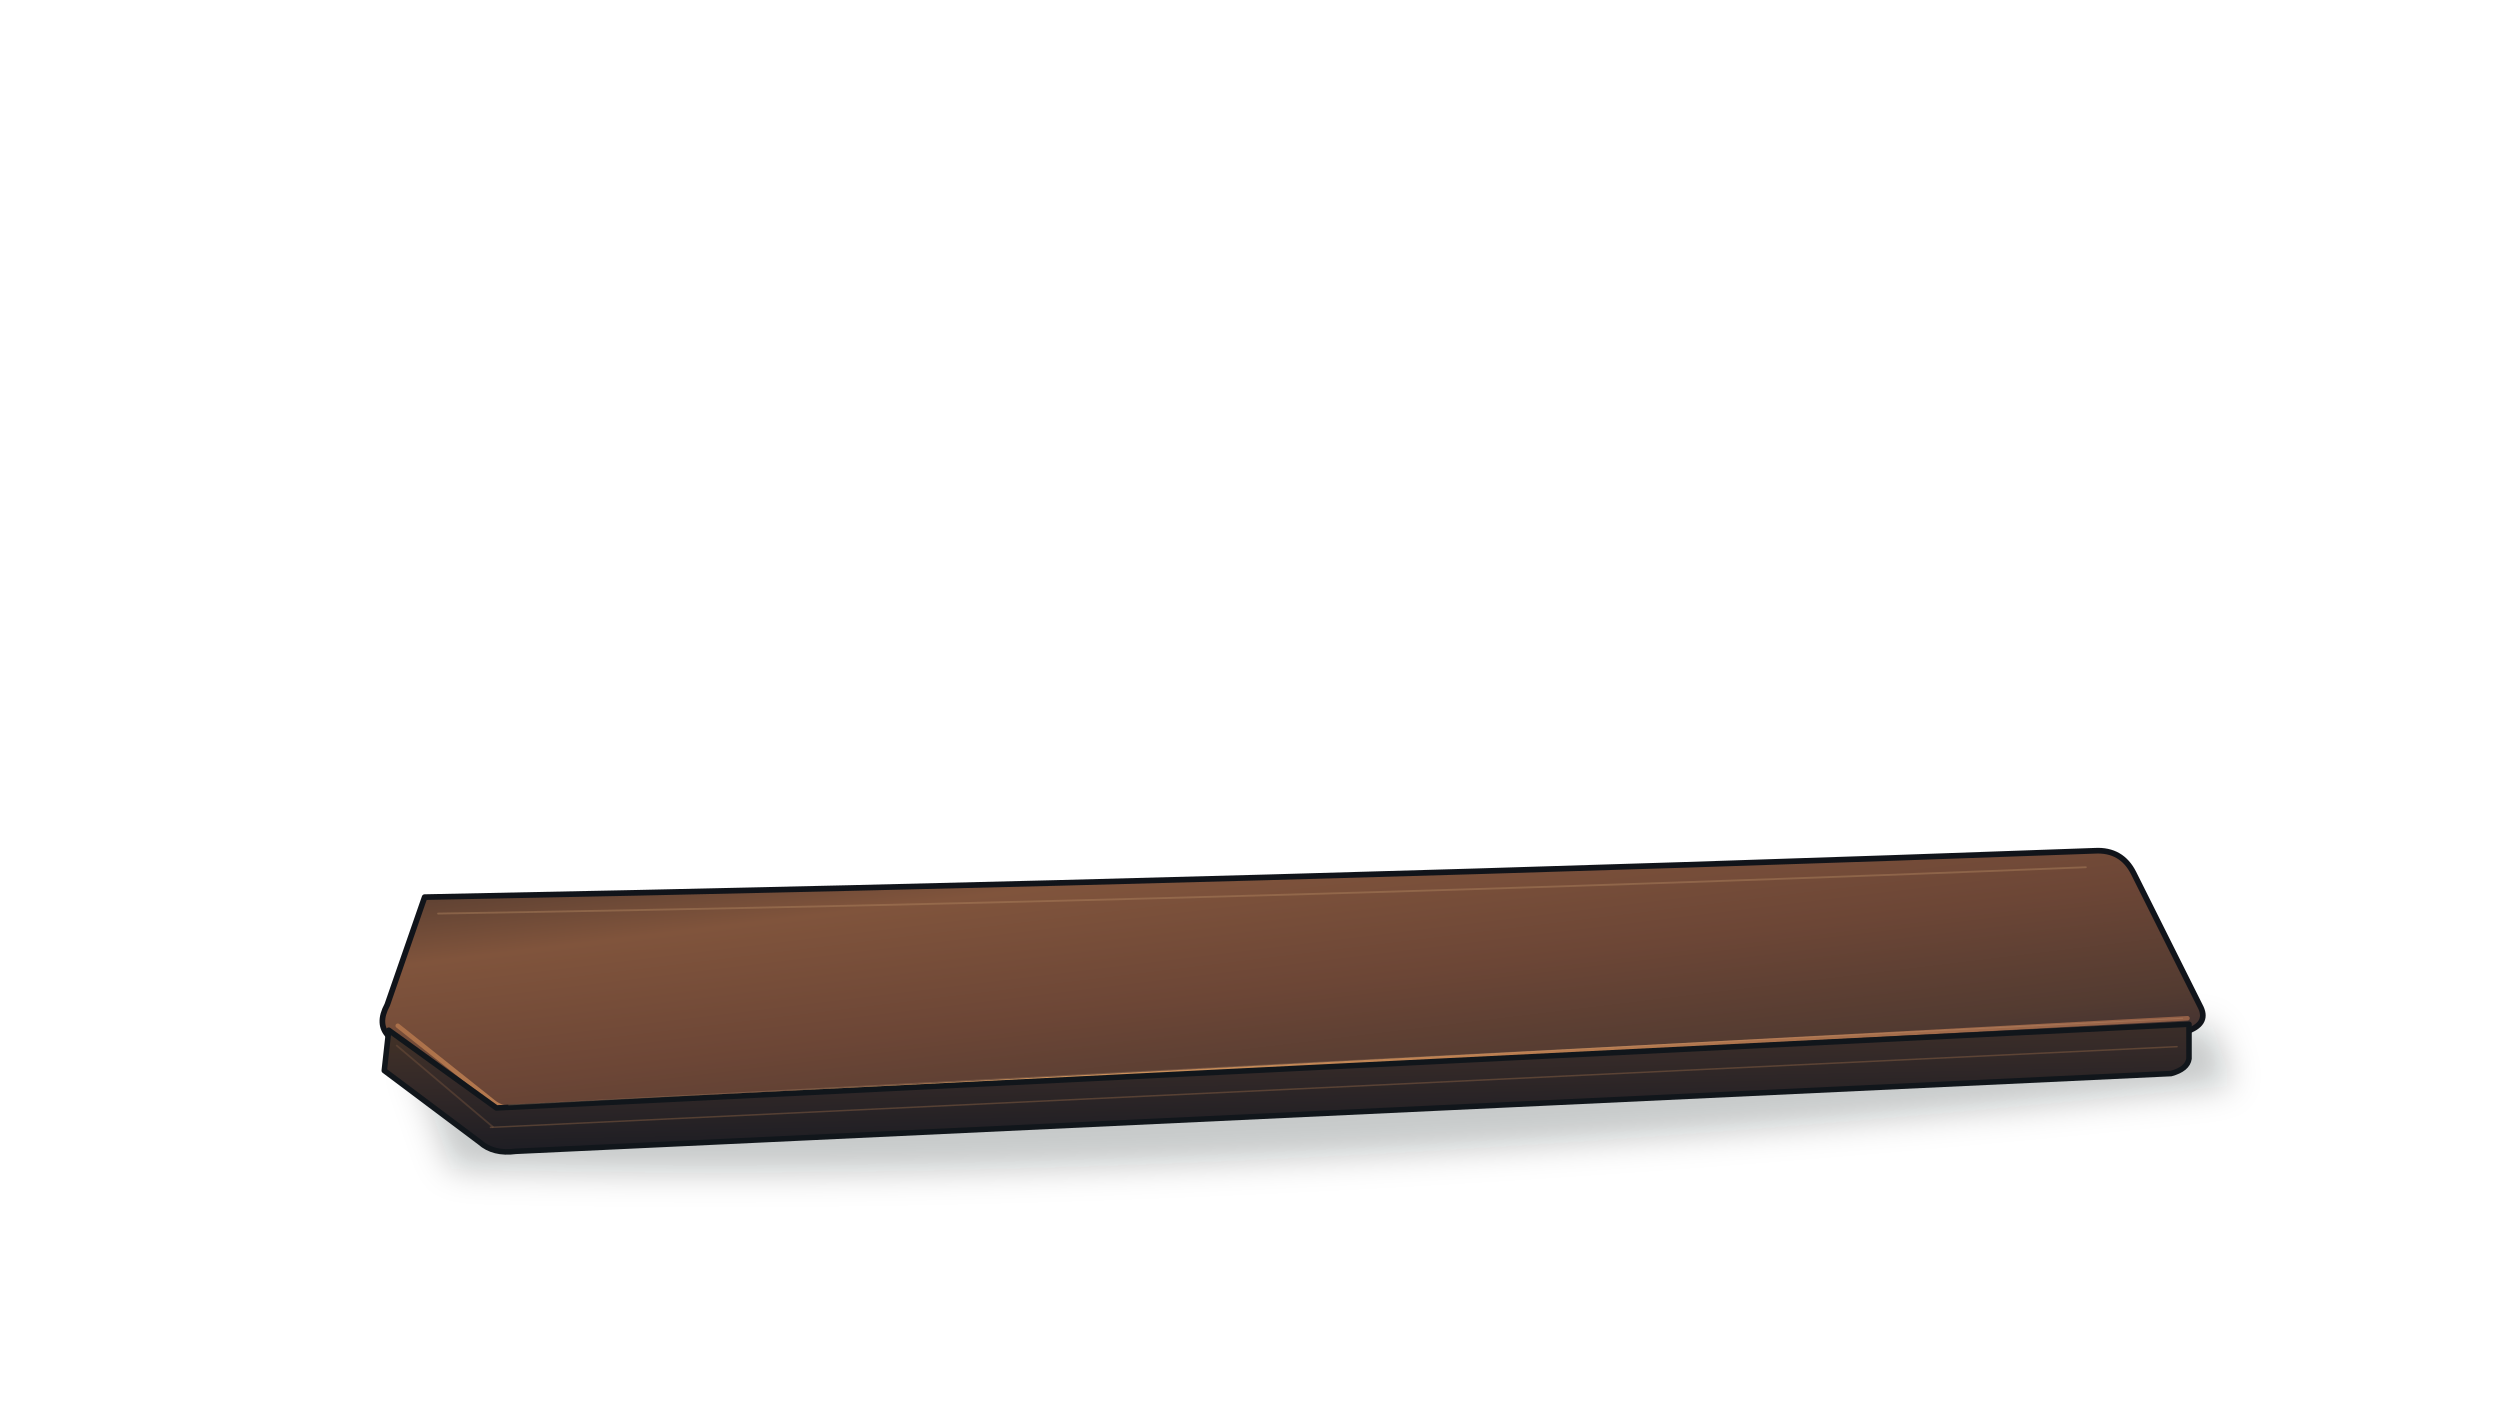
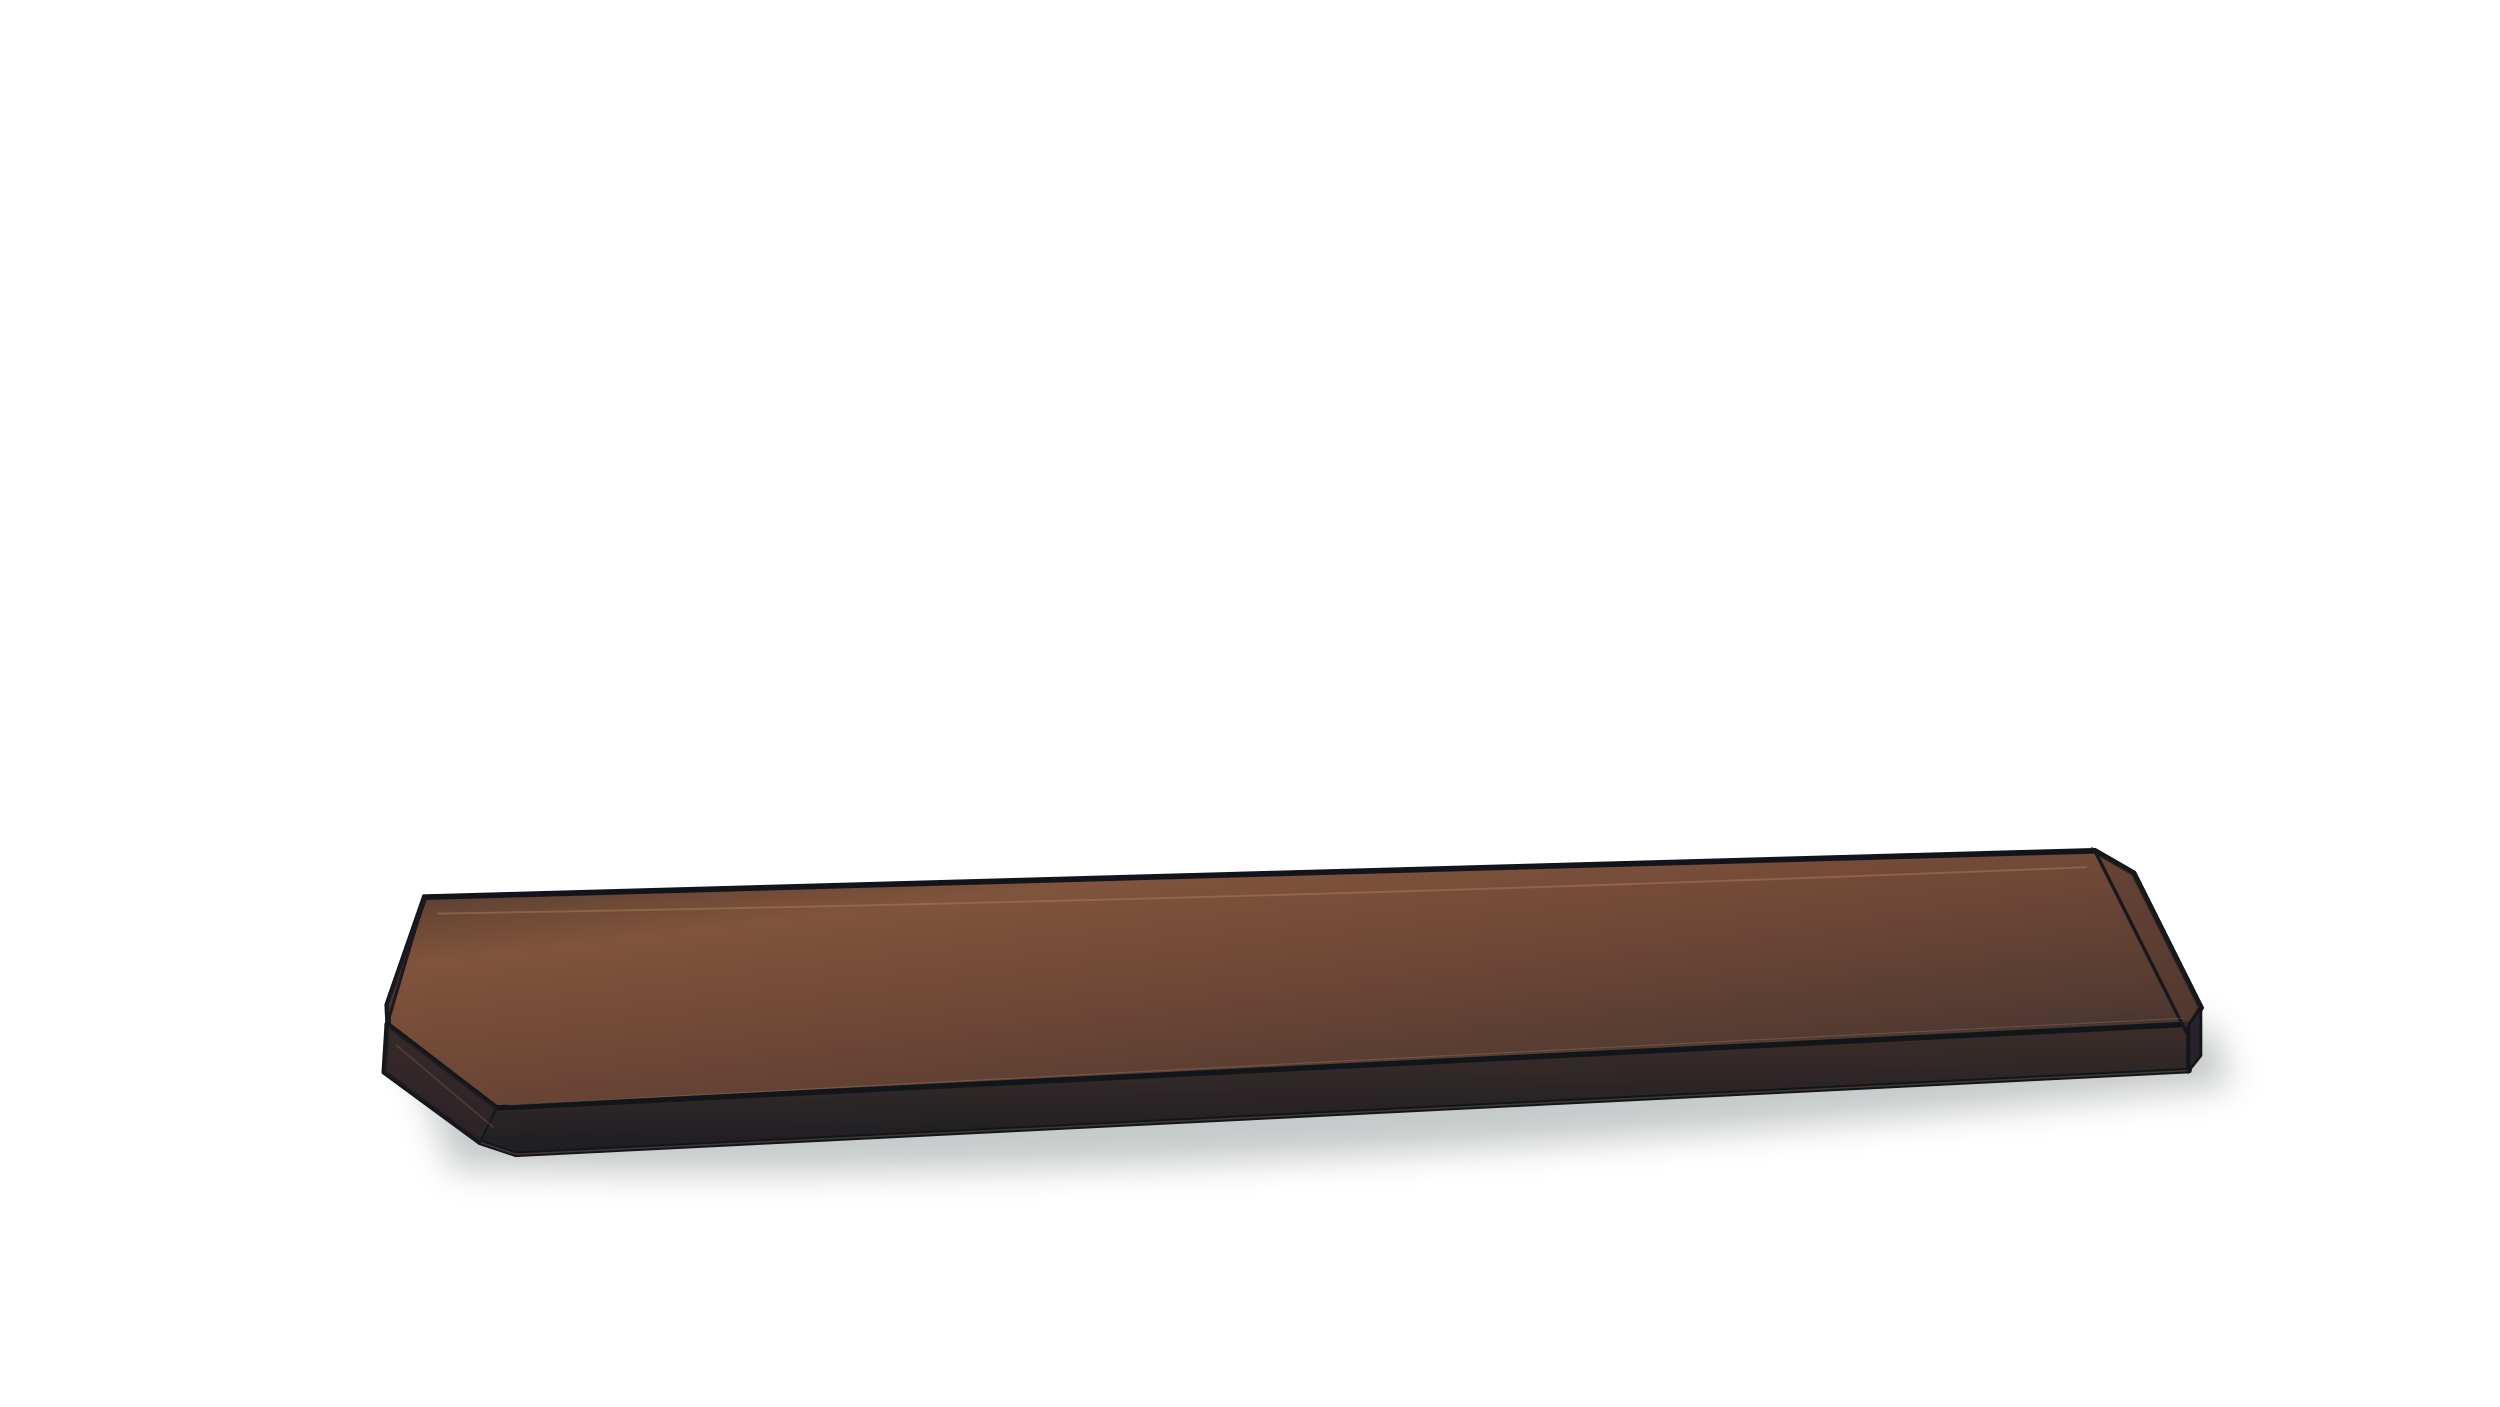
<svg xmlns="http://www.w3.org/2000/svg" width="1672" height="941" viewBox="0 0 1672 941" preserveAspectRatio="none" aria-hidden="true">
  <defs>
    <linearGradient id="wood" x1="0" y1="0" x2="0.84" y2="1">
      <stop offset="0" stop-color="#45332b" />
      <stop offset=".26" stop-color="#80543c" />
      <stop offset=".55" stop-color="#6c4636" />
      <stop offset=".80" stop-color="#533b31" />
      <stop offset="1" stop-color="#332931" />
    </linearGradient>
    <linearGradient id="front" x1="0" x2=".28" y1="0" y2="1">
      <stop stop-color="#453327" />
      <stop offset=".42" stop-color="#352a28" />
      <stop offset="1" stop-color="#1b1c23" />
    </linearGradient>
    <linearGradient id="rim" x1="0" x2="1">
      <stop stop-color="#ac714a" />
      <stop offset=".26" stop-color="#d59b62" />
      <stop offset=".6" stop-color="#bd8051" />
      <stop offset="1" stop-color="#936047" />
    </linearGradient>
    <filter id="depth" x="-12%" y="-30%" width="124%" height="170%">
      <feGaussianBlur stdDeviation="11" />
    </filter>
  </defs>
  <path d="M276 707 Q805 677 1480 687 L1493 726 Q817 796 302 782 Z" fill="#060a10" opacity=".22" filter="url(#depth)" />
-   <path d="M284 600 Q854 589 1401 569 Q1419 568 1427 584            L1472 674 Q1477 685 1462 690 L338 745            Q330 746 322 741 L260 693 Q252 685 259 672 Z" fill="url(#wood)" stroke="#11141a" stroke-width="3.8" stroke-linejoin="round" />
+   <path d="M284 600 L1401 569 L1427 584            L1472 674 L1462 690 L338 745            L322 741 L260 693 L259 672 Z" fill="url(#wood)" stroke="#11141a" stroke-width="3.8" stroke-linejoin="miter" />
  <path d="M293 611 Q850 602 1395 580" fill="none" stroke="#ae825d" stroke-width="1.25" opacity=".46" stroke-linecap="round" />
-   <path d="M266 686 L330 737 Q335 741 341 741 L1463 681" fill="none" stroke="url(#rim)" stroke-width="3" stroke-linecap="round" stroke-linejoin="round" />
-   <path d="M260 689 L332 741 L1464 685 L1464 708            Q1463 715 1452 718 L345 770            Q330 772 321 764 L257 716 Z" fill="url(#front)" stroke="#11161b" stroke-width="3.7" stroke-linecap="round" stroke-linejoin="round" />
-   <path d="M328 754 Q833 730 1456 700" fill="none" stroke="#b77e51" stroke-width="1" opacity=".32" stroke-linecap="round" />
+   <path d="M259 685 L330 741 L1462 690" fill="none" stroke="url(#rim)" stroke-width="3" stroke-linecap="square" stroke-linejoin="miter" />
+   <path d="M259 685 L332 741 L1464 685 L1464 716            L345 772 L321 764 L257 717 Z" fill="url(#front)" stroke="#11161b" stroke-width="3.7" stroke-linecap="round" stroke-linejoin="round" />
+   <path d="M321 764 L345 772 L1464 716" fill="none" stroke="#b77e51" stroke-width="1" opacity=".32" stroke-linecap="round" />
+   <path d="M259 672 L284 600 L259 685 Z" fill="#4b322b" stroke="#1b1820" stroke-width="2" stroke-linejoin="miter" />
+   <path d="M1401 569 L1427 584 L1472 674 L1462 690 Z" fill="#5a3b31" fill-opacity=".45" stroke="#17171c" stroke-width="2.2" stroke-linejoin="miter" />
+   <path d="M259 685 L257 717 L321 764 L332 741 Z" fill="#31252a" fill-opacity=".65" stroke="#17171c" stroke-width="1.5" stroke-linejoin="miter" />
+   <path d="M1464 685 L1472 674 L1472 706 L1464 716 Z" fill="#28232a" stroke="#14151a" stroke-width="1.8" stroke-linejoin="miter" />
  <path d="M340 739 Q880 710 1460 681" fill="none" stroke="#d3a67c" stroke-width=".65" opacity=".24" />
  <path d="M265 699 L330 754" stroke="#7c573f" stroke-width="1.2" opacity=".4" />
</svg>
